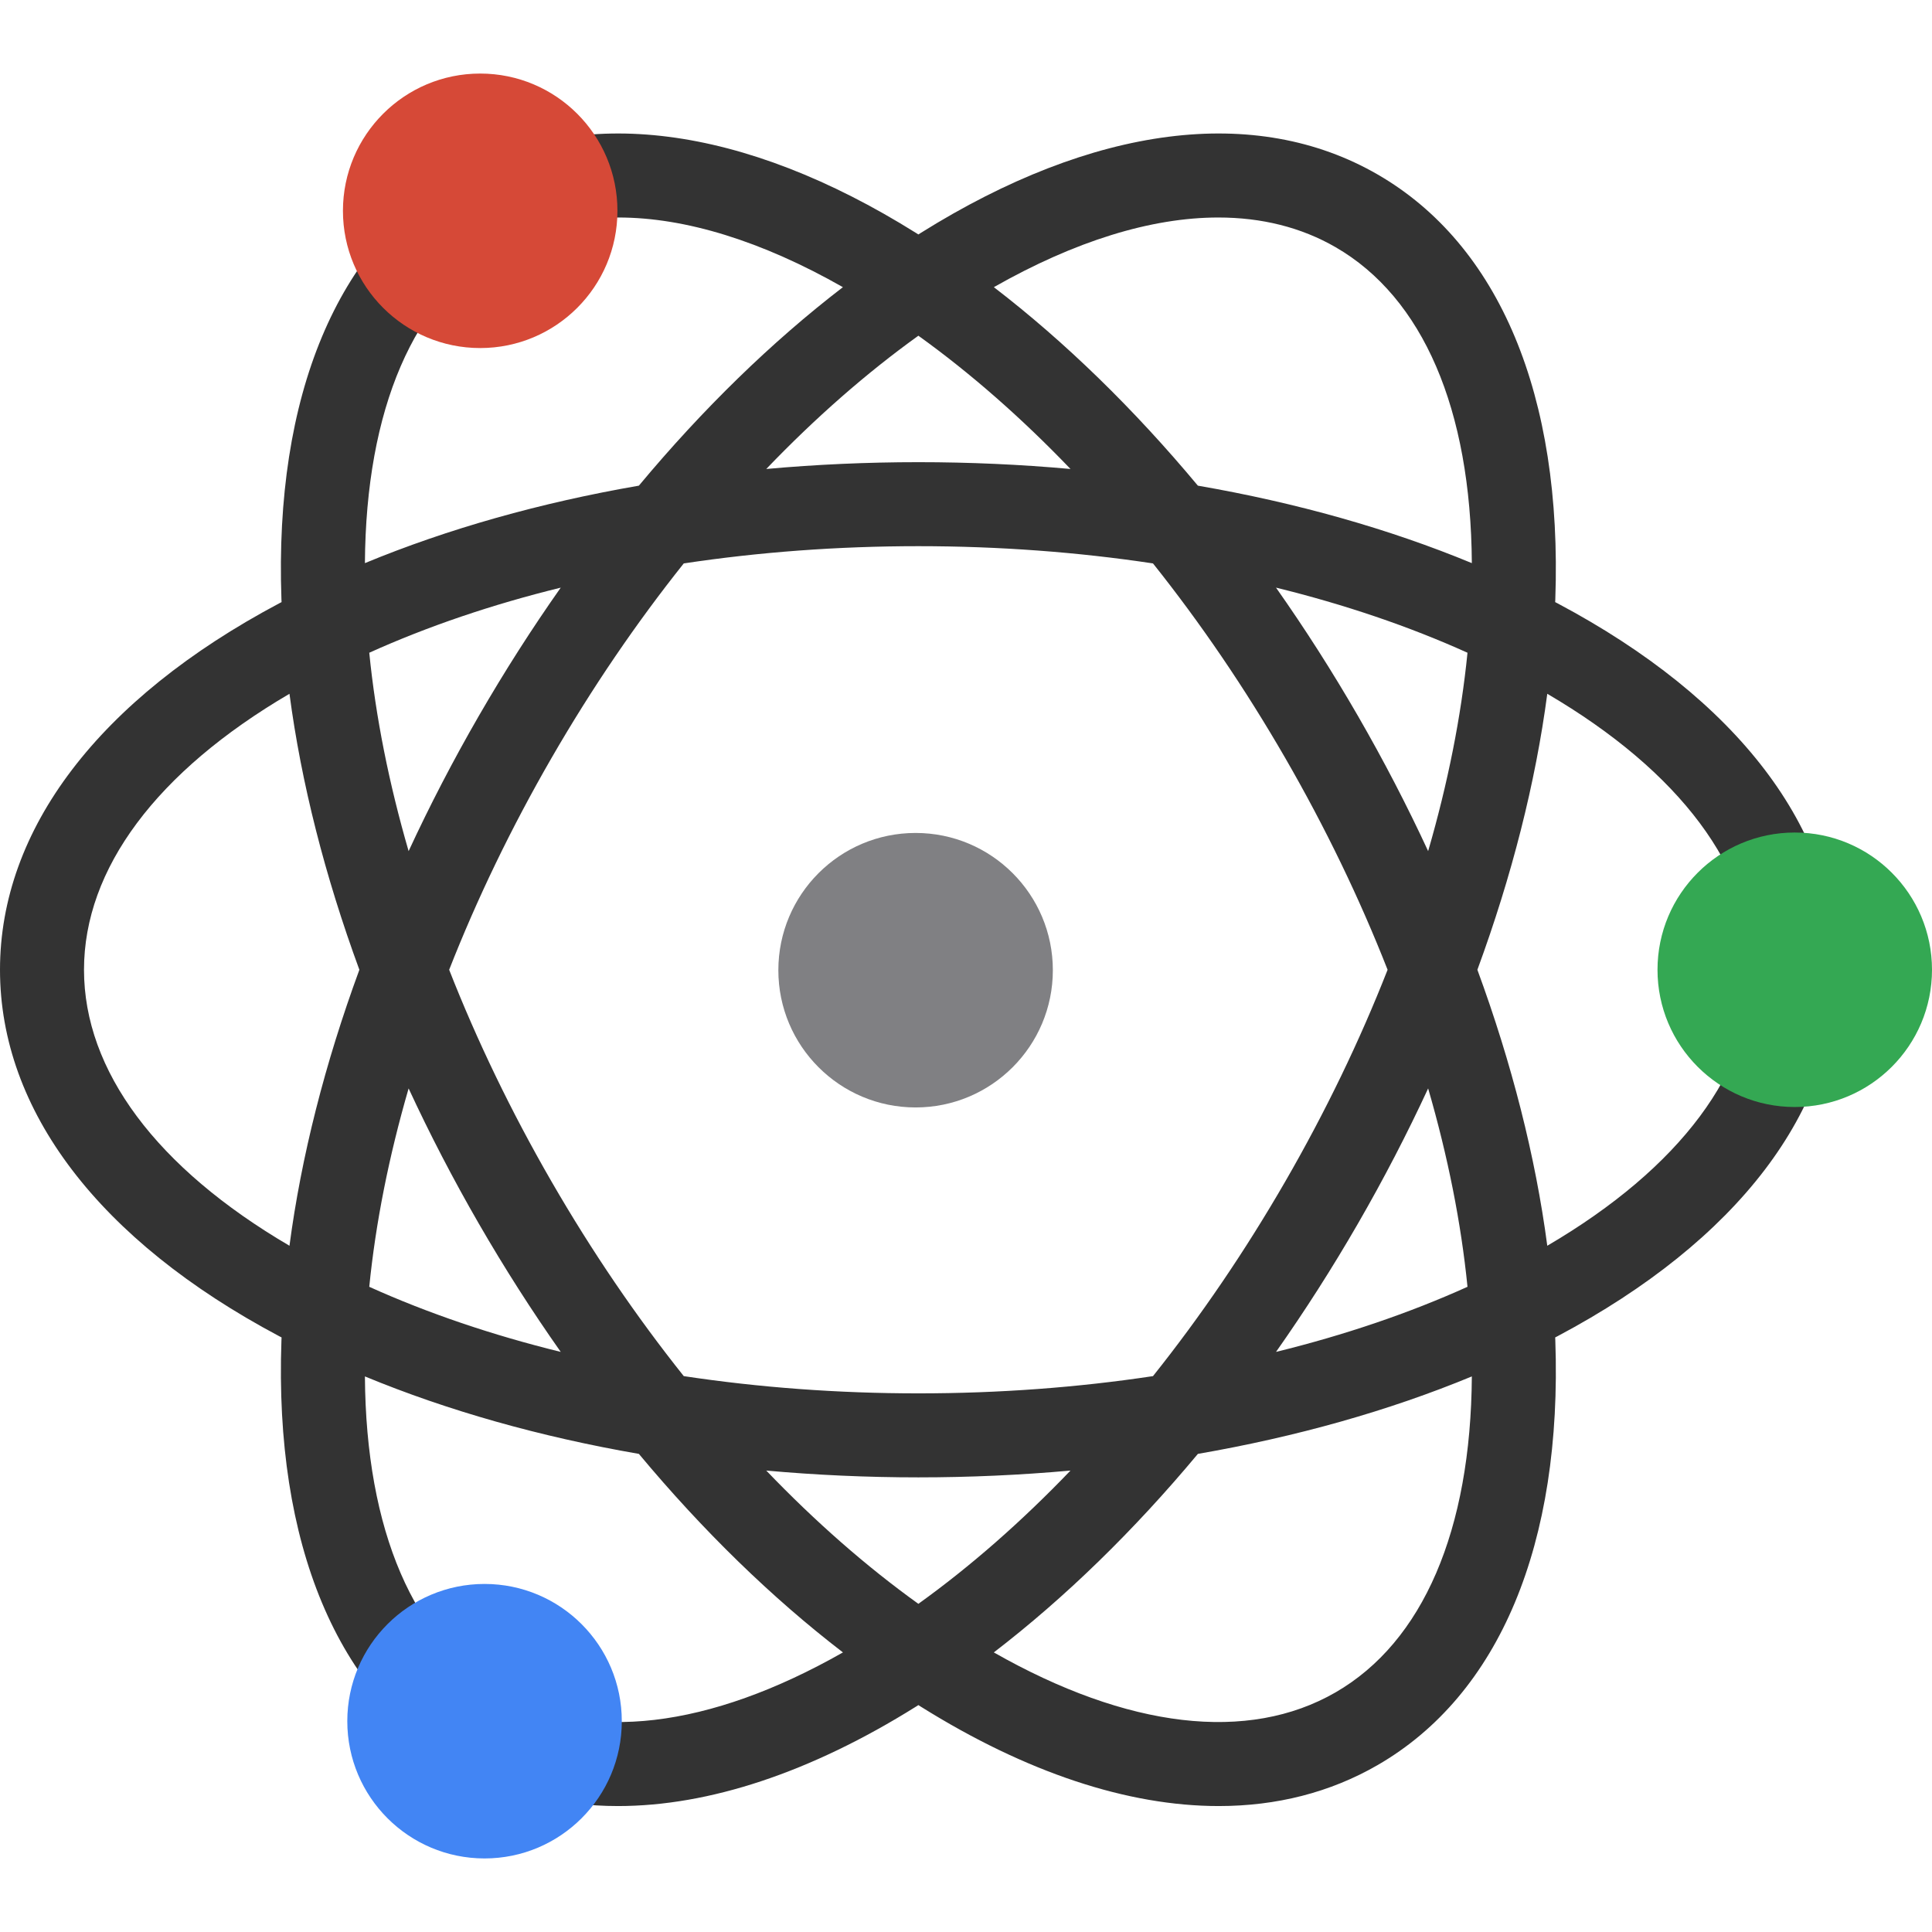
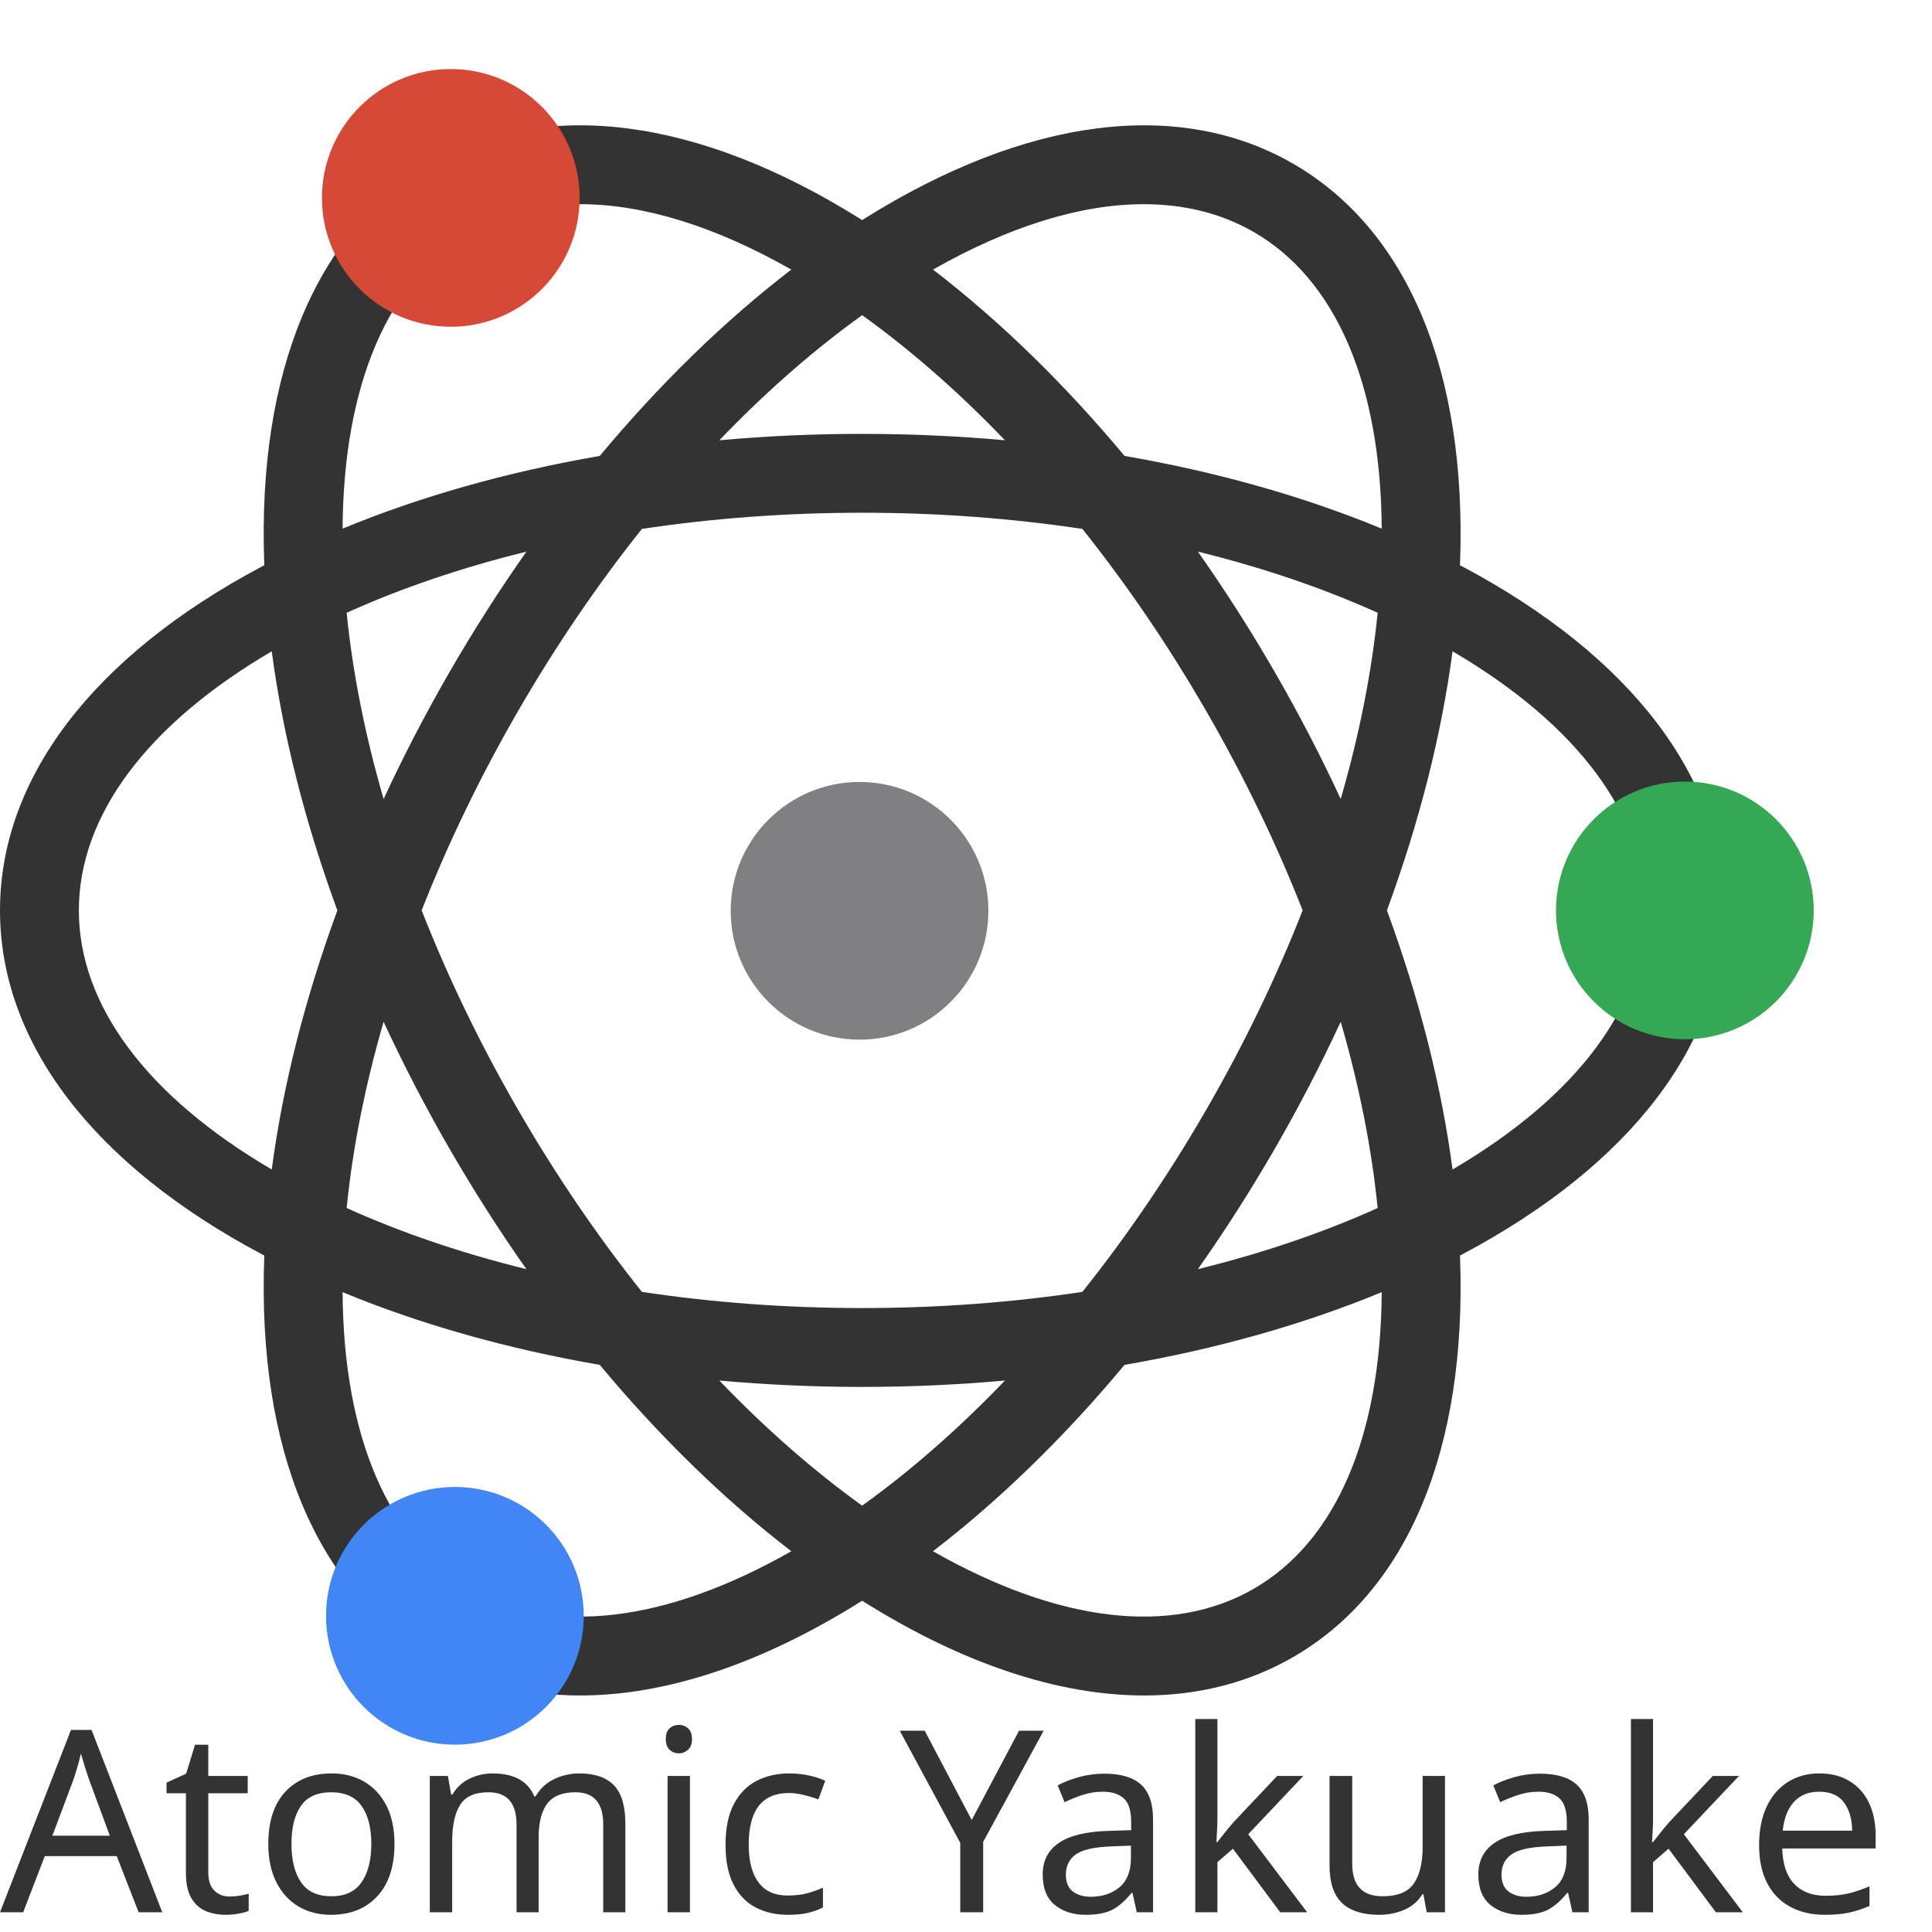
- <svg xmlns="http://www.w3.org/2000/svg" version="1.1" id="Layer_1" x="0px" y="0px" viewBox="0 0 460 460" style="enable-background:new 0 0 460 460;" xml:space="preserve">
+ <svg xmlns="http://www.w3.org/2000/svg" version="1.1" id="Layer_1" x="0px" y="0px" width="256" height="256" viewBox="0 0 490 490" xml:space="preserve">
  <path style="fill:#333333;" d="M370.898,143.68c-0.204-0.108-0.413-0.212-0.617-0.32c0.009-0.231,0.023-0.464,0.031-0.694  c1.709-48.474-13.321-84.39-42.321-101.133c-29.001-16.744-67.62-11.802-108.745,13.916c-0.196,0.122-0.39,0.251-0.586,0.375  c-0.195-0.123-0.39-0.252-0.586-0.375C176.949,29.732,138.33,24.79,109.329,41.533c-29,16.743-44.03,52.66-42.321,101.133  c0.008,0.23,0.023,0.464,0.031,0.694c-0.204,0.108-0.413,0.212-0.617,0.32C23.59,166.437,0,197.411,0,230.898  s23.59,64.461,66.424,87.218c0.204,0.108,0.413,0.212,0.617,0.32c-0.009,0.231-0.023,0.464-0.031,0.694  c-1.709,48.474,13.321,84.391,42.321,101.134c11.29,6.518,24.031,9.75,37.816,9.749c21.626-0.001,45.813-7.958,70.929-23.665  c0.196-0.122,0.39-0.251,0.586-0.375c0.195,0.123,0.39,0.252,0.586,0.375c25.118,15.708,49.3,23.665,70.928,23.665  c13.783,0,26.529-3.232,37.816-9.749c29-16.743,44.031-52.66,42.321-101.134c-0.008-0.23-0.023-0.464-0.031-0.694  c0.204-0.108,0.413-0.212,0.617-0.32c42.834-22.756,66.424-53.731,66.424-87.218S413.732,166.437,370.898,143.68z M306.005,281.326  c-9.593,16.616-20.186,32.157-31.485,46.323c-17.917,2.702-36.673,4.105-55.859,4.105s-37.942-1.403-55.859-4.105  c-11.299-14.166-21.892-29.707-31.485-46.323s-17.756-33.561-24.374-50.428c6.619-16.868,14.781-33.812,24.374-50.428  s20.187-32.157,31.485-46.323c17.917-2.702,36.672-4.105,55.859-4.105s37.942,1.404,55.859,4.105  c11.299,14.166,21.892,29.707,31.485,46.323s17.755,33.56,24.374,50.428C323.761,247.766,315.599,264.71,306.005,281.326z   M340.033,259.148c4.692,16.156,7.854,32.022,9.37,47.233c-13.931,6.292-29.253,11.488-45.59,15.502  c6.856-9.736,13.385-19.943,19.513-30.558S335.029,269.954,340.033,259.148z M218.661,381.865  c-12.415-8.918-24.575-19.59-36.22-31.731c11.859,1.07,23.964,1.62,36.22,1.62s24.361-0.55,36.22-1.62  C243.236,362.275,231.076,372.947,218.661,381.865z M133.51,321.884c-16.337-4.015-31.659-9.209-45.59-15.502  c1.516-15.211,4.678-31.078,9.37-47.233c5.003,10.806,10.579,21.564,16.707,32.178C120.125,301.94,126.654,312.148,133.51,321.884z   M113.997,170.47c-6.128,10.614-11.704,21.372-16.707,32.178c-4.692-16.156-7.854-32.023-9.37-47.233  c13.931-6.292,29.253-11.487,45.59-15.502C126.654,149.648,120.125,159.856,113.997,170.47z M218.661,79.931  c12.415,8.918,24.575,19.59,36.22,31.731c-11.86-1.07-23.964-1.62-36.22-1.62s-24.36,0.55-36.22,1.62  C194.087,99.521,206.247,88.85,218.661,79.931z M323.326,170.47c-6.128-10.614-12.657-20.822-19.513-30.558  c16.337,4.015,31.659,9.209,45.59,15.502c-1.516,15.211-4.678,31.078-9.37,47.233C335.029,191.842,329.454,181.084,323.326,170.47z   M290.073,51.786c10.331,0,19.734,2.341,27.918,7.067c20.821,12.021,32.21,38.575,32.447,75.224  c-19.76-8.177-41.788-14.386-65.229-18.444c-15.232-18.268-31.62-34.238-48.578-47.261C255.961,57.38,274.127,51.786,290.073,51.786  z M119.331,58.853c8.186-4.726,17.585-7.067,27.918-7.067c15.946,0,34.114,5.595,53.442,16.586  c-16.958,13.023-33.347,28.993-48.578,47.261c-23.44,4.058-45.469,10.267-65.229,18.444C87.122,97.428,98.51,70.874,119.331,58.853z   M20,230.898c0-24.042,17.303-47.182,48.922-65.711c2.799,21.201,8.436,43.383,16.642,65.711  c-8.206,22.329-13.843,44.51-16.642,65.711C37.303,278.08,20,254.94,20,230.898z M119.331,402.944  c-20.821-12.021-32.209-38.575-32.446-75.224c19.76,8.177,41.788,14.386,65.229,18.444c15.234,18.271,31.625,34.243,48.587,47.268  C168.842,411.55,140.15,414.965,119.331,402.944z M317.992,402.944c-20.821,12.021-49.512,8.607-81.369-9.512  c16.961-13.024,33.353-28.997,48.587-47.268c23.44-4.058,45.469-10.267,65.229-18.444  C350.201,364.368,338.813,390.923,317.992,402.944z M368.4,296.609c-2.799-21.201-8.436-43.382-16.642-65.711  c8.206-22.329,13.843-44.51,16.642-65.712c31.619,18.53,48.922,41.669,48.922,65.711S400.02,278.08,368.4,296.609z" />
  <circle style="fill:#34a853;" cx="427.322" cy="230.898" r="32.678" />
  <circle style="fill:#4285f4;" cx="115.368" cy="409.808" r="32.678" />
  <circle style="fill:#d64937;" cx="114.331" cy="50.192" r="32.678" />
  <circle style="fill:#808083;" cx="218" cy="231" r="32.678" />
-   <g>
- </g>
-   <g>
- </g>
-   <g>
- </g>
-   <g>
- </g>
-   <g>
- </g>
-   <g>
- </g>
-   <g>
- </g>
-   <g>
- </g>
-   <g>
- </g>
-   <g>
- </g>
-   <g>
- </g>
-   <g>
- </g>
-   <g>
- </g>
-   <g>
- </g>
-   <g>
- </g>
+   <text x="0" y="485" font-family="sans-serif" font-size="64.5px" fill="#333333">Atomic Yakuake</text>
</svg>
